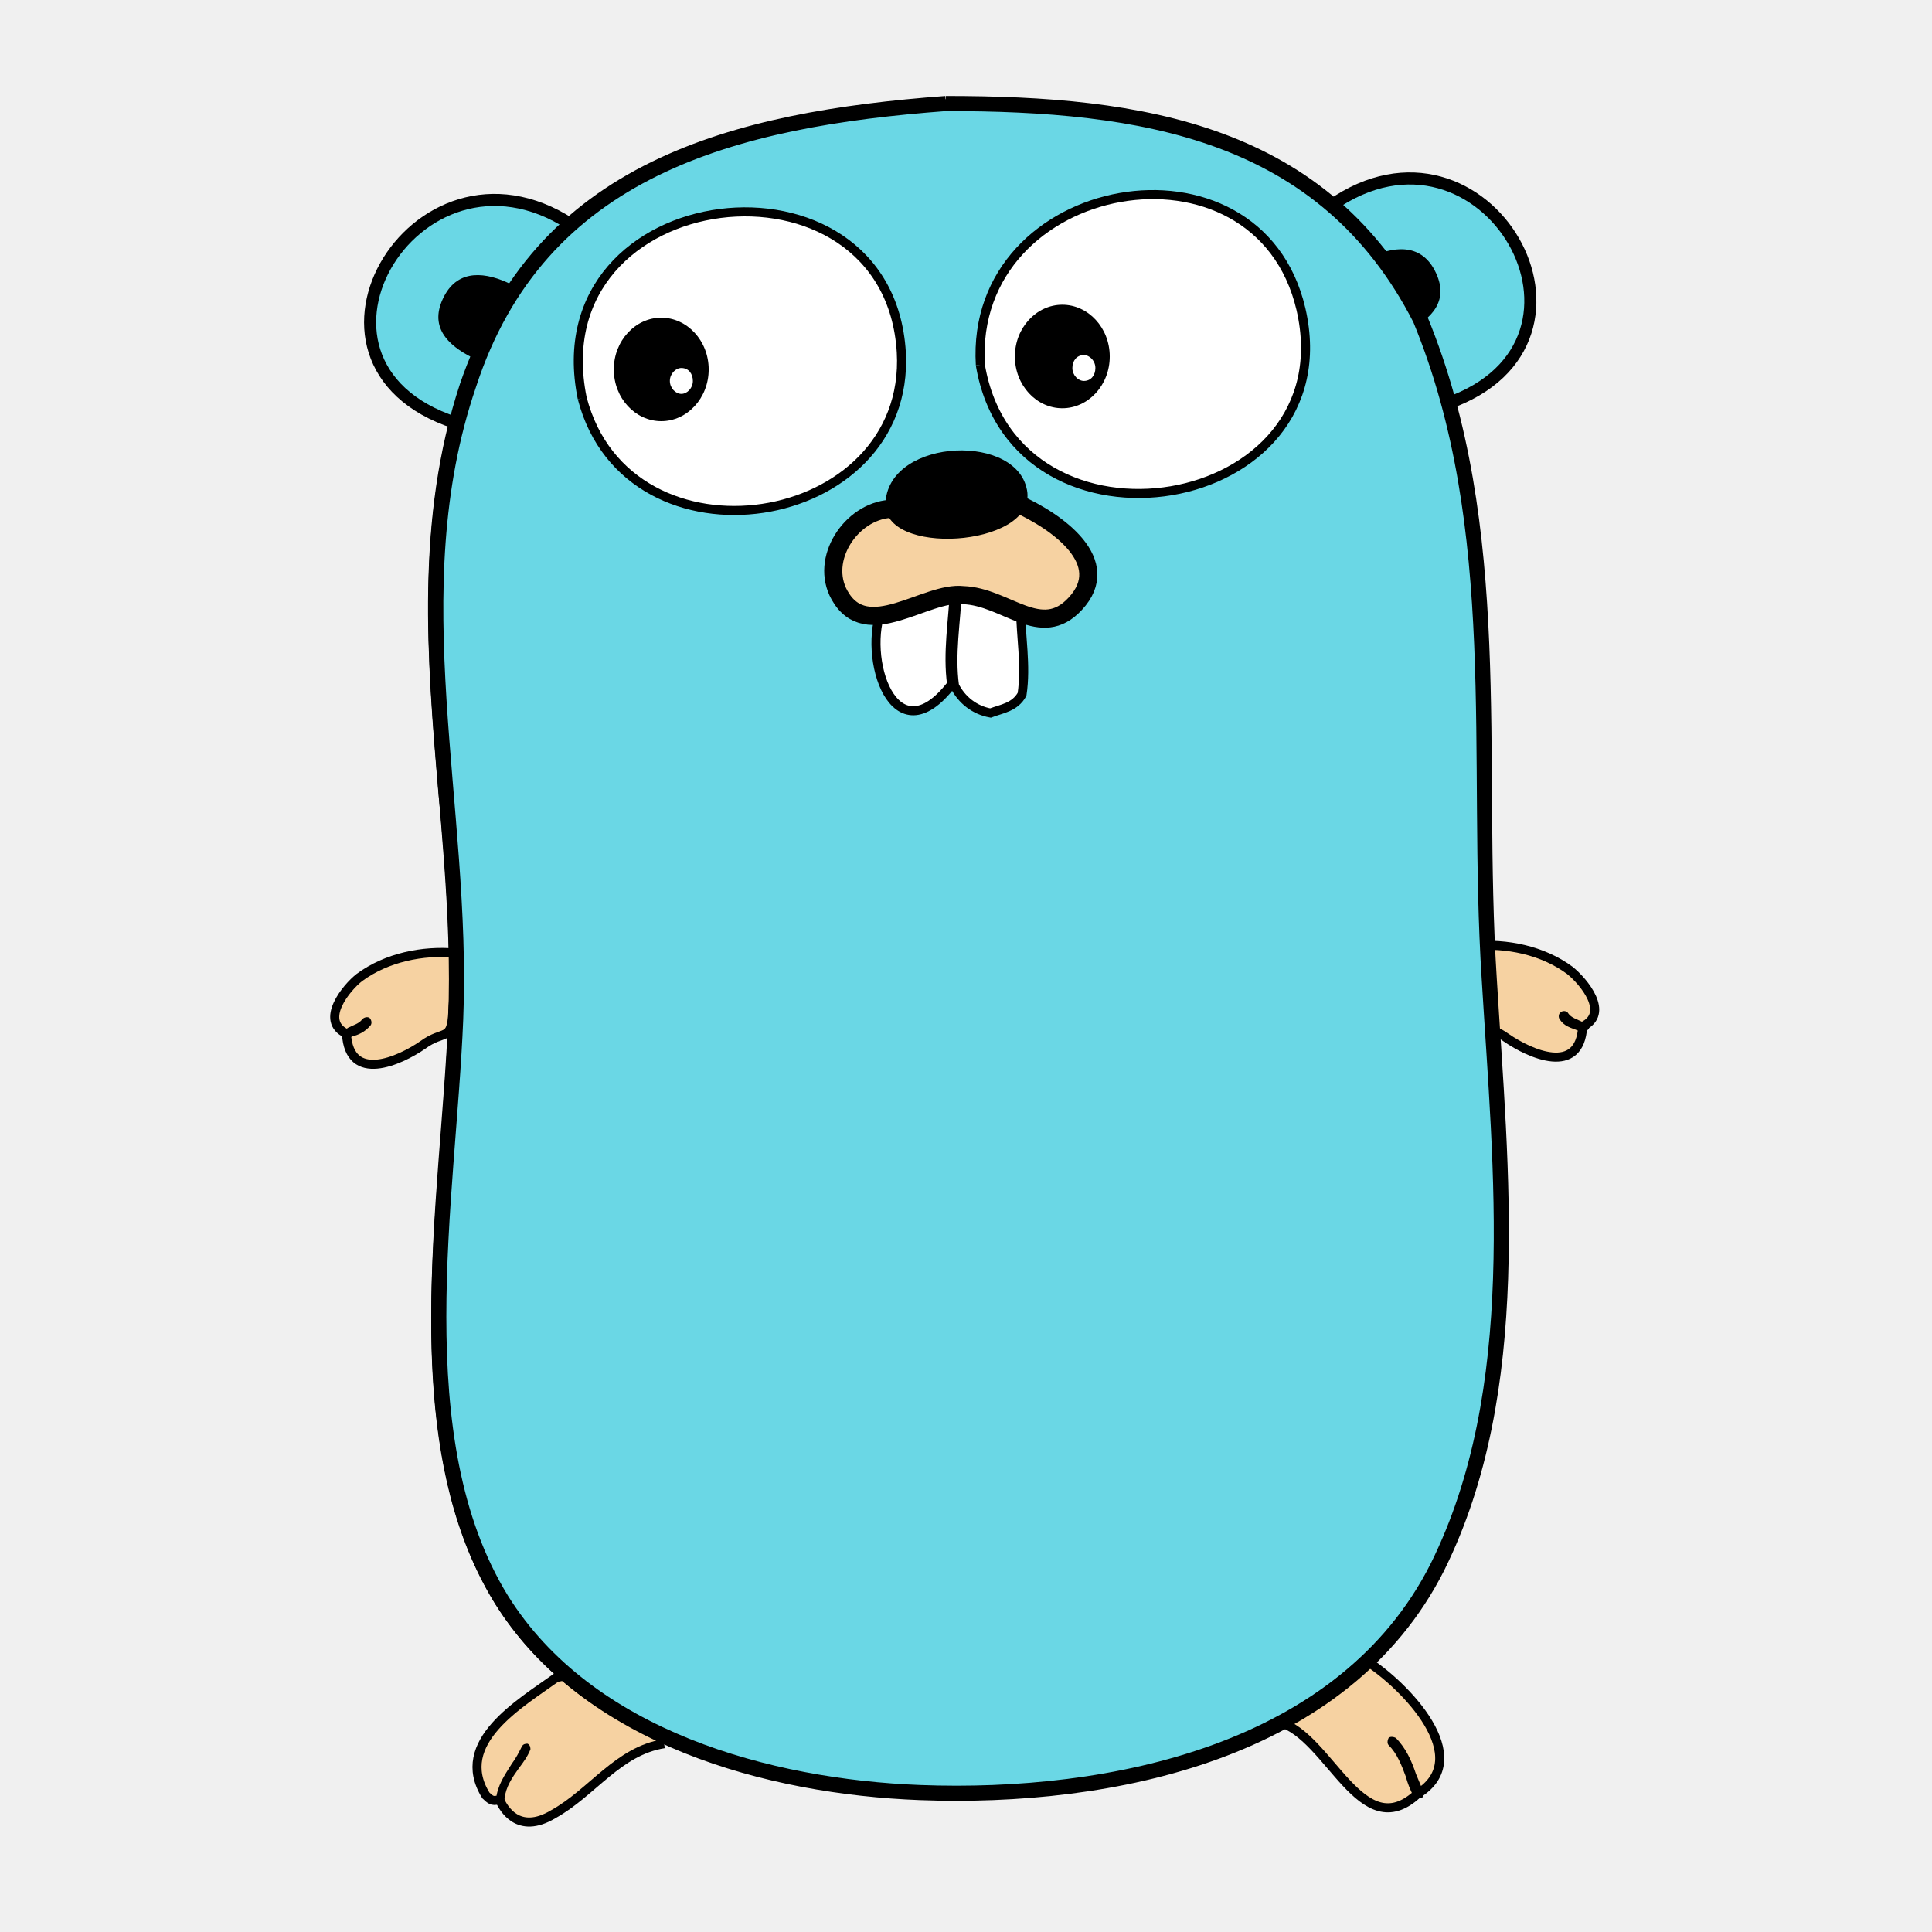
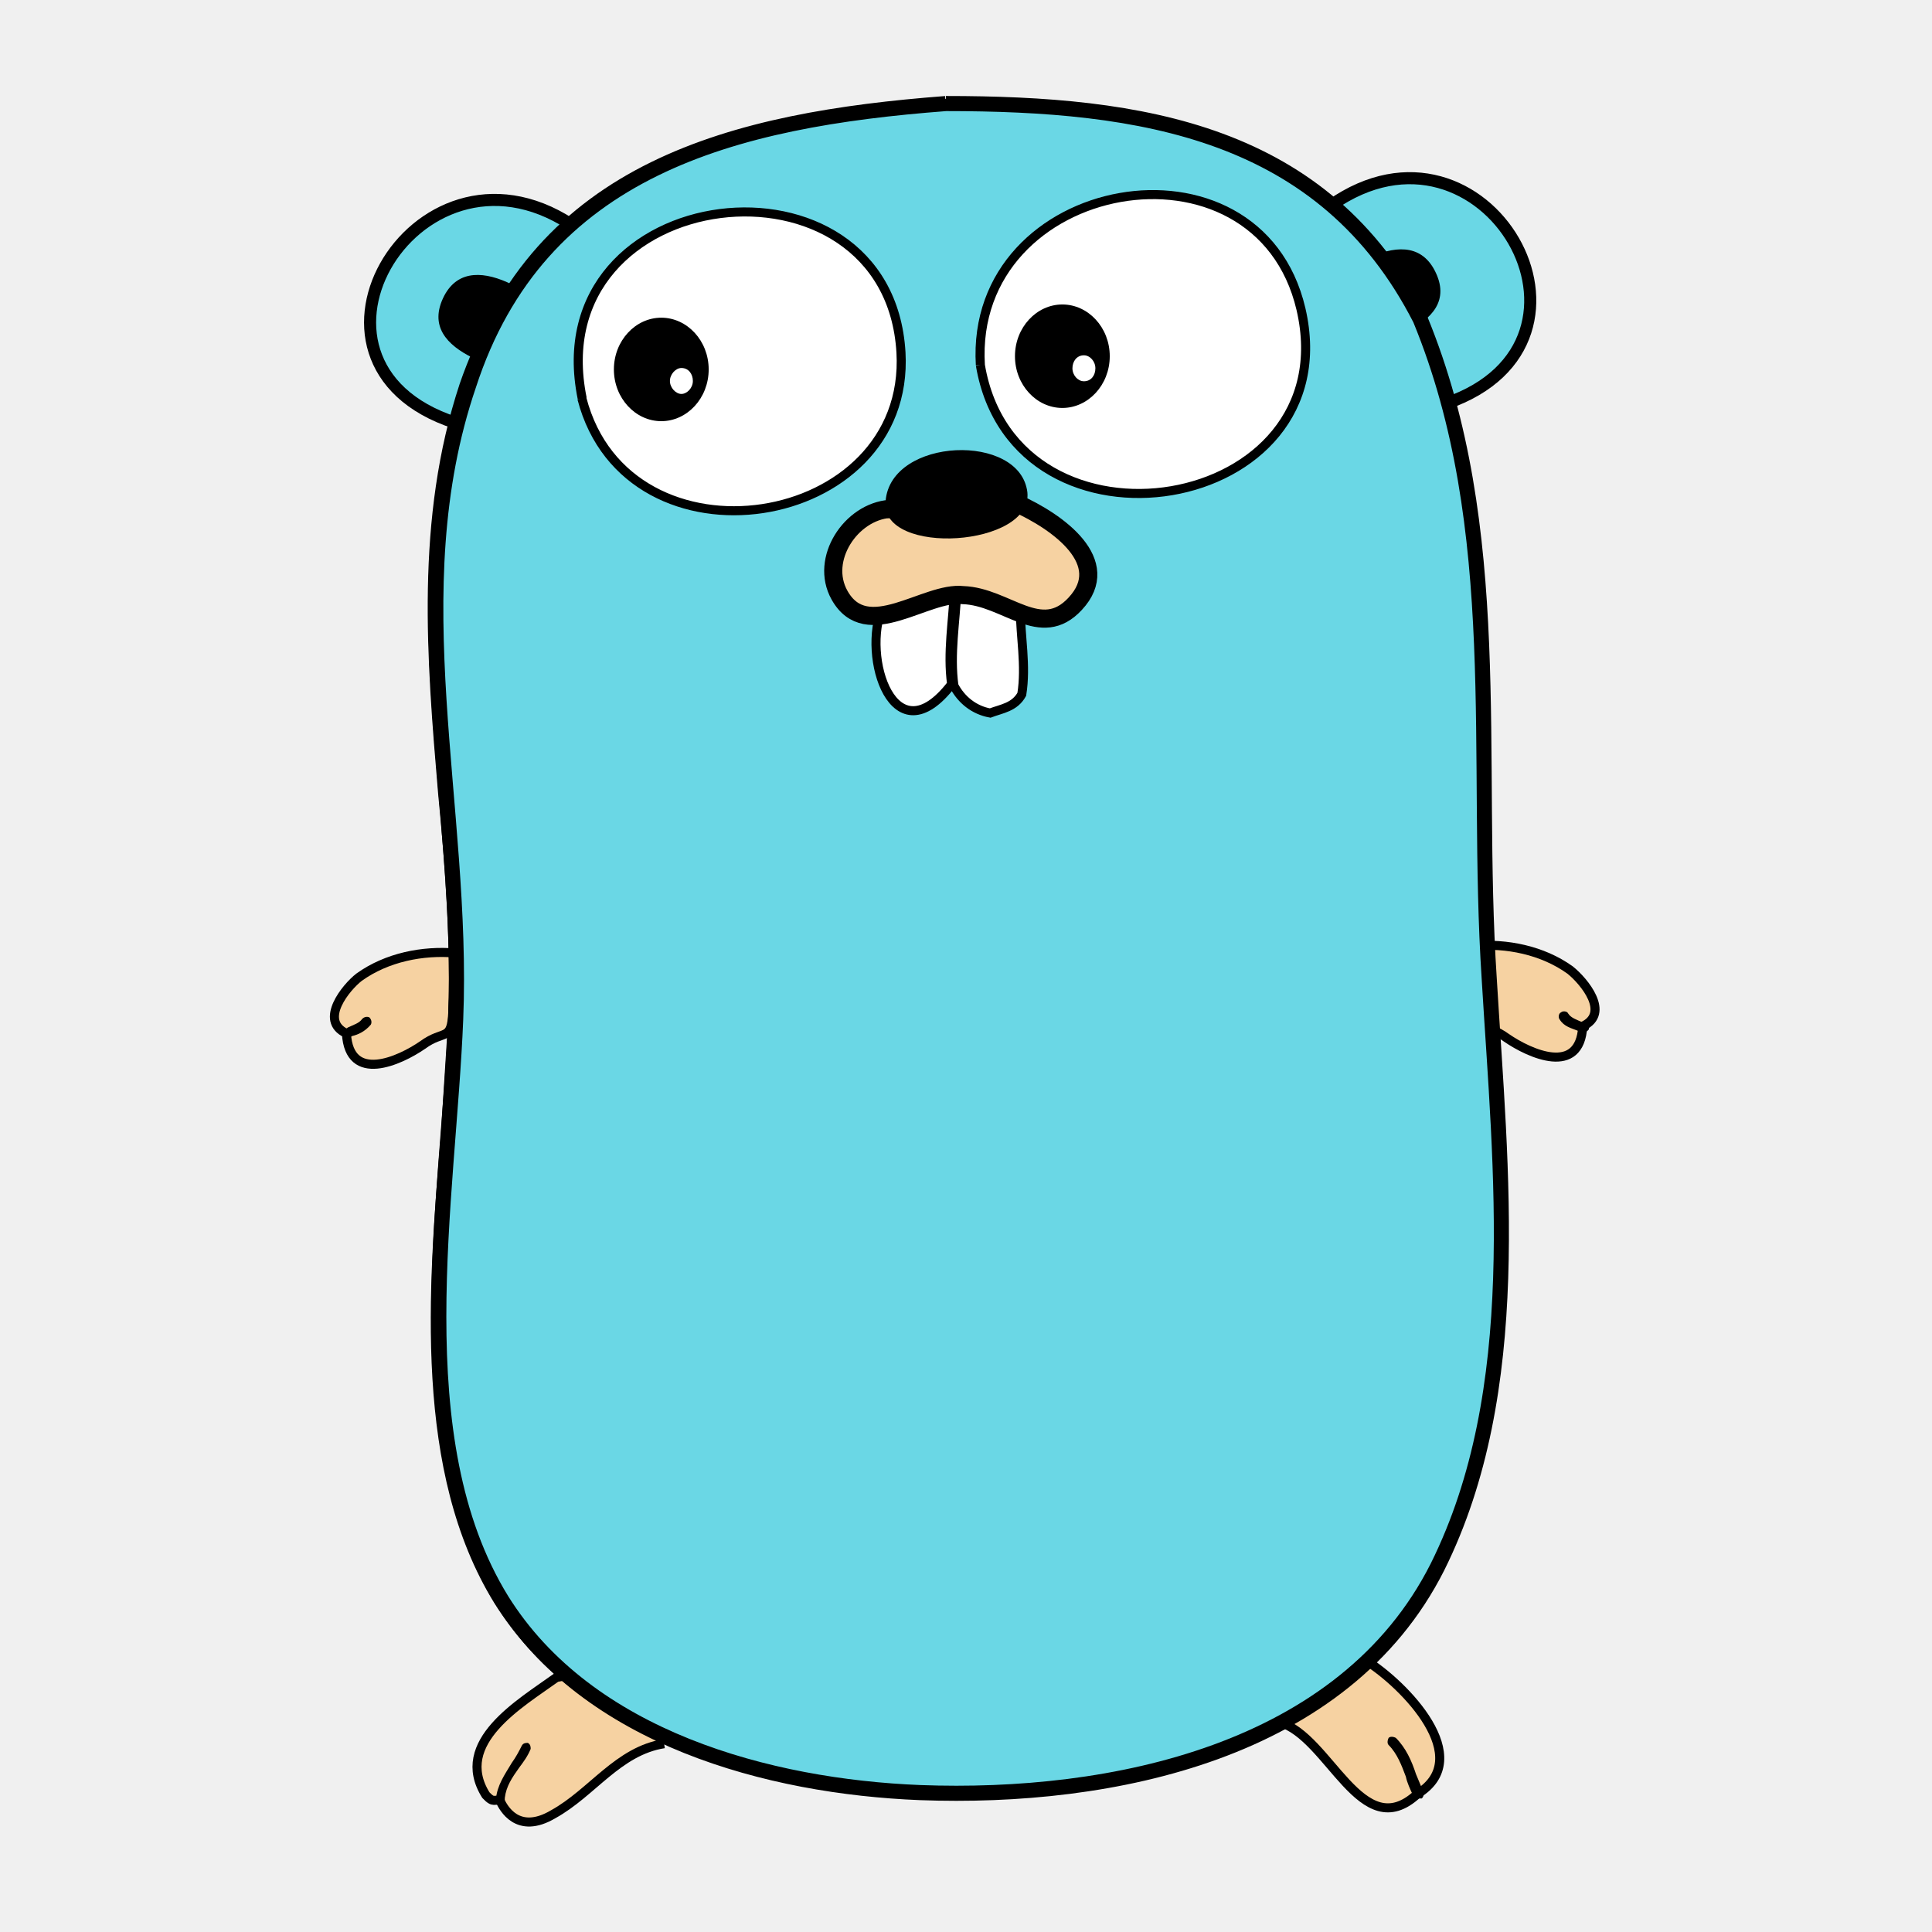
- <svg xmlns="http://www.w3.org/2000/svg" width="64px" height="64px" viewBox="0 0 64 64" version="1.1">
-   <defs />
-   <g id="Languages" stroke="none" stroke-width="1" fill="none" fill-rule="evenodd">
-     <g id="icons/skills/id-194">
-       <g id="Group" transform="translate(11, 3)">
-         <path d="M0.476,31.238 C0.571,32.905 2.238,32.143 3,31.619 C3.714,31.095 3.952,31.524 4,30.524 C4.048,29.857 4.095,29.238 4.095,28.571 C3,28.476 1.81,28.714 0.905,29.381 C0.476,29.714 -0.429,30.81 0.476,31.238" id="Shape" stroke="#000000" stroke-width="0.3" fill="#F6D2A2" />
-         <path d="M4.381,11.095 C-2.095,9.286 2.714,1.048 7.905,4.429 L4.381,11.095 L4.381,11.095 Z" id="Shape" stroke="#000000" stroke-width="0.4" fill="#6AD7E5" />
-         <path d="M33.095,3.81 C38.19,0.238 42.857,8.333 36.905,10.381 L33.095,3.81 L33.095,3.81 Z" id="Shape" stroke="#000000" stroke-width="0.4" fill="#6AD7E5" />
-         <path d="M34.238,52 C35.524,52.81 37.905,55.238 35.952,56.429 C34.095,58.143 33.048,54.524 31.381,54.048 C32.095,53.095 33,52.19 34.238,52" id="Shape" stroke="#000000" stroke-width="0.3" fill="#F6D2A2" />
-         <path d="M11,54.762 C9.476,55 8.619,56.381 7.333,57.095 C6.143,57.81 5.667,56.857 5.571,56.667 C5.381,56.571 5.381,56.762 5.095,56.476 C4,54.714 6.238,53.429 7.429,52.571 C9.095,52.19 10.143,53.619 11,54.762" id="Shape" stroke="#000000" stroke-width="0.3" fill="#F6D2A2" />
-         <path d="M4.667,8.857 C3.81,8.429 3.19,7.81 3.714,6.81 C4.19,5.905 5.095,6 5.952,6.429 L4.667,8.857 L4.667,8.857 Z M35.571,8 C36.429,7.571 37.048,6.952 36.524,5.952 C36.048,5.048 35.143,5.143 34.286,5.571 L35.571,8 L35.571,8 Z" id="Shape" fill="#000000" />
-         <path d="M41.429,31 C41.333,32.667 39.667,31.905 38.905,31.381 C38.19,30.857 37.952,31.286 37.905,30.286 C37.857,29.619 37.81,29 37.81,28.333 C38.905,28.238 40.095,28.476 41,29.143 C41.476,29.524 42.333,30.571 41.429,31" id="Shape" stroke="#000000" stroke-width="0.3" fill="#F6D2A2" />
-         <path d="M20.333,0.429 C26.81,0.429 32.857,1.333 36.048,7.571 C38.905,14.524 37.857,22.048 38.333,29.429 C38.714,35.762 39.524,43.048 36.619,48.905 C33.524,55.048 25.81,56.619 19.476,56.381 C14.476,56.19 8.476,54.571 5.619,50 C2.333,44.667 3.857,36.714 4.095,30.762 C4.381,23.714 2.19,16.619 4.524,9.762 C6.857,2.571 13.333,0.952 20.333,0.429" id="Shape" stroke="#000000" stroke-width="0.5" fill="#6AD7E5" />
-         <path d="M21.476,9.095 C22.619,15.857 33.667,14.048 32.095,7.238 C30.667,1.143 21.095,2.857 21.476,9.095" id="Shape" stroke="#000000" stroke-width="0.3" fill="#FFFFFF" />
-         <path d="M8.286,10.19 C9.81,16.048 19.19,14.571 18.857,8.667 C18.429,1.619 6.81,2.952 8.286,10.19" id="Shape" stroke="#000000" stroke-width="0.3" fill="#FFFFFF" />
-         <path d="M22.81,17.19 C22.81,18.048 23,19.048 22.857,20 C22.619,20.429 22.19,20.476 21.81,20.619 C21.286,20.524 20.857,20.19 20.619,19.714 C20.476,18.667 20.667,17.619 20.714,16.571 L22.81,17.19 L22.81,17.19 Z" id="Shape" stroke="#000000" stroke-width="0.3" fill="#FFFFFF" />
-         <path d="M12.476,9.238 C12.476,10.19 11.762,10.952 10.905,10.952 C10.048,10.952 9.333,10.19 9.333,9.238 C9.333,8.286 10.048,7.524 10.905,7.524 C11.762,7.524 12.476,8.286 12.476,9.238" id="Shape" fill="#000000" />
-         <path d="M11.952,9.619 C11.952,9.857 11.762,10.048 11.571,10.048 C11.381,10.048 11.19,9.857 11.19,9.619 C11.19,9.381 11.381,9.19 11.571,9.19 C11.81,9.19 11.952,9.381 11.952,9.619" id="Shape" fill="#FFFFFF" />
-         <path d="M25.762,8.81 C25.762,9.762 25.048,10.524 24.19,10.524 C23.333,10.524 22.619,9.762 22.619,8.81 C22.619,7.857 23.333,7.095 24.19,7.095 C25.048,7.095 25.762,7.857 25.762,8.81" id="Shape" fill="#000000" />
-         <path d="M25.286,9.19 C25.286,9.429 25.143,9.619 24.905,9.619 C24.714,9.619 24.524,9.429 24.524,9.19 C24.524,8.952 24.667,8.762 24.905,8.762 C25.095,8.762 25.286,8.952 25.286,9.19" id="Shape" fill="#FFFFFF" />
-         <path d="M18.238,17.095 C17.524,18.762 18.619,22.143 20.524,19.667 C20.381,18.619 20.571,17.571 20.619,16.524 L18.238,17.095 L18.238,17.095 Z" id="Shape" stroke="#000000" stroke-width="0.3" fill="#FFFFFF" />
-         <path d="M18.476,13.857 C17.19,13.952 16.143,15.524 16.81,16.714 C17.714,18.333 19.667,16.571 20.905,16.714 C22.333,16.762 23.476,18.238 24.619,17 C25.905,15.619 24.048,14.286 22.667,13.667 L18.476,13.857 L18.476,13.857 Z" id="Shape" stroke="#000000" stroke-width="0.6" fill="#F6D2A2" />
-         <path d="M18.333,13.81 C18.238,11.571 22.524,11.286 23,13.143 C23.524,15.048 18.524,15.476 18.333,13.81" id="Shape" fill="#000000" />
-       </g>
-       <path id="Shape" fill="#C6B198" d="M11.476,34.238 C11.714,34.143 12,34.095 12.143,33.857" />
-       <path d="M11.476,34.381 C11.429,34.381 11.333,34.333 11.333,34.286 C11.286,34.19 11.333,34.095 11.429,34.095 C11.476,34.095 11.524,34.048 11.524,34.048 C11.714,33.952 11.905,33.905 12,33.762 C12.048,33.714 12.143,33.667 12.238,33.714 C12.286,33.762 12.333,33.857 12.286,33.952 C12.095,34.19 11.857,34.286 11.667,34.333 L11.571,34.381 L11.476,34.381 L11.476,34.381 Z" id="Shape" fill="#000000" />
-       <path id="Shape" fill="#C6B198" d="M52.429,34 C52.19,33.905 51.905,33.857 51.762,33.619" />
-       <path d="M46.952,59.571 C46.905,59.571 46.857,59.524 46.81,59.476 C46.714,59.286 46.619,59.048 46.571,58.857 C46.429,58.476 46.286,58.095 46,57.81 C45.952,57.762 45.952,57.667 46,57.571 C46.048,57.524 46.143,57.524 46.238,57.571 C46.571,57.905 46.762,58.333 46.905,58.762 L47.143,59.333 C47.19,59.429 47.143,59.524 47.095,59.571 L46.952,59.571 L46.952,59.571 Z" id="Path" fill="#000000" />
-       <path d="M16.571,59.81 C16.476,59.81 16.381,59.714 16.429,59.619 C16.476,59.143 16.714,58.81 16.952,58.429 C17.095,58.238 17.19,58.048 17.286,57.857 C17.333,57.762 17.429,57.762 17.476,57.762 C17.571,57.81 17.571,57.905 17.571,57.952 C17.476,58.19 17.333,58.381 17.19,58.571 C16.952,58.905 16.762,59.19 16.714,59.571 C16.714,59.762 16.667,59.81 16.571,59.81 L16.571,59.81 Z" id="Path" fill="#000000" />
-       <path d="M52.429,34.19 L52.381,34.19 L52.286,34.143 C52.048,34.048 51.81,34 51.667,33.762 C51.619,33.714 51.619,33.571 51.714,33.524 C51.762,33.476 51.905,33.476 51.952,33.571 C52.048,33.714 52.238,33.762 52.429,33.857 C52.476,33.857 52.524,33.905 52.524,33.905 C52.619,33.952 52.667,34.048 52.619,34.095 C52.571,34.143 52.476,34.19 52.429,34.19 L52.429,34.19 Z" id="Shape" fill="#000000" />
-       <path d="M31.571,59.571 L30.381,59.571 C28.429,59.524 25.476,59.19 22.571,58 C19.762,56.857 17.714,55.238 16.381,53.095 C13.714,48.762 14.19,42.81 14.619,37.524 C14.714,36.19 14.81,34.952 14.857,33.762 C14.952,31.286 14.762,28.714 14.524,26.286 C14.143,21.81 13.762,17.19 15.238,12.714 C16.381,9.381 18.429,7 21.524,5.476 C23.952,4.286 26.952,3.619 31.238,3.286 C37.619,3.238 43.952,4.143 47.143,10.476 C49.238,15.571 49.238,21.048 49.286,26.333 C49.286,28.333 49.286,30.381 49.429,32.381 C49.476,33 49.524,33.619 49.524,34.238 C49.905,40.048 50.333,46.619 47.667,51.952 C46.333,54.667 44,56.667 40.81,57.952 C38.238,59 35,59.571 31.571,59.571 L31.571,59.571 Z M31.333,3.571 C24.619,4.095 18.048,5.571 15.619,12.81 C14.143,17.238 14.524,21.81 14.905,26.238 C15.095,28.714 15.333,31.238 15.238,33.762 C15.19,34.952 15.095,36.19 15,37.524 C14.571,42.762 14.095,48.667 16.714,52.905 C17.81,54.667 21.333,58.857 30.429,59.19 L31.619,59.19 C42.143,59.19 46.048,54.524 47.476,51.762 C50.095,46.524 49.667,39.952 49.333,34.19 C49.286,33.571 49.238,32.952 49.238,32.333 C49.143,30.333 49.095,28.286 49.095,26.286 C49.048,21.048 49.048,15.571 47,10.524 C45.571,7.714 43.429,5.81 40.476,4.714 C37.429,3.714 34,3.571 31.333,3.571 L31.333,3.571 Z" id="Shape" fill="#000000" />
-     </g>
+ <svg xmlns="http://www.w3.org/2000/svg" width="64" height="64" fill="none" fill-rule="evenodd">
+   <g stroke="#000">
+     <path d="M11.476 34.238c.095 1.667 1.762.905 2.524.38.714-.524.952-.095 1-1.095l.095-1.952c-1.095-.095-2.286.143-3.2.8-.43.333-1.333 1.43-.43 1.857" stroke-width=".3" fill="#f6d2a2" />
+     <path d="M15.38 14.095c-6.476-1.8-1.667-10.048 3.524-6.667l-3.524 6.667zM44.095 6.8c5.095-3.57 9.762 4.524 3.8 6.57l-3.8-6.57z" stroke-width=".4" fill="#6ad7e5" />
+     <path d="M45.238 55c1.286.8 3.667 3.238 1.714 4.43-1.857 1.714-2.905-1.905-4.57-2.38.714-.952 1.62-1.857 2.857-2.048M22 57.762c-1.524.238-2.38 1.62-3.667 2.333-1.2.714-1.667-.238-1.762-.43-.2-.095-.2.095-.476-.2-1.095-1.75 1.143-3.035 2.335-3.895 1.667-.38 2.714 1.048 3.57 2.2" stroke-width=".3" fill="#f6d2a2" />
  </g>
+   <path d="M15.667 11.857C14.8 11.43 14.2 10.8 14.714 9.8c.476-.905 1.38-.8 2.238-.38l-1.286 2.43zM46.57 11c.857-.43 1.476-1.048.952-2.048-.476-.905-1.38-.8-2.238-.38L46.57 11z" fill="#000" />
+   <g stroke="#000">
+     <path d="M52.43 34c-.095 1.667-1.762.905-2.524.38-.714-.524-.952-.095-1-1.095l-.095-1.952c1.095-.095 2.286.143 3.2.8.476.38 1.333 1.43.43 1.857" stroke-width=".3" fill="#f6d2a2" />
+     <path d="M31.333 3.43c6.476 0 12.524.905 15.714 7.143 2.857 6.952 1.8 14.476 2.286 21.857.38 6.333 1.2 13.62-1.714 19.476-3.095 6.143-10.8 7.714-17.143 7.476-5-.2-11-1.8-13.857-6.38-3.286-5.333-1.762-13.286-1.524-19.238.286-7.048-1.905-14.143.43-21 2.333-7.2 8.8-8.8 15.8-9.333" stroke-width=".5" fill="#6ad7e5" />
+     <path d="M32.476 12.095c1.143 6.762 12.2 4.952 10.62-1.857-1.43-6.095-11-4.38-10.62 1.857m-13.2 1.105c1.524 5.857 10.905 4.38 10.57-1.524C29.43 4.62 17.8 5.952 19.286 13.2m14.514 7c0 .857.2 1.857.048 2.8-.238.43-.667.476-1.048.62-.524-.095-.952-.43-1.2-.905-.143-1.048.048-2.095.095-3.143l2.095.62z" stroke-width=".3" fill="#fff" />
+   </g>
+   <path d="M23.476 12.238c0 .952-.714 1.714-1.57 1.714s-1.57-.762-1.57-1.714.714-1.714 1.57-1.714 1.57.762 1.57 1.714" fill="#000" />
+   <path d="M22.952 12.62c0 .238-.2.43-.38.43s-.38-.2-.38-.43.2-.43.38-.43c.238 0 .38.2.38.43" fill="#fff" />
+   <path d="M36.762 11.8c0 .952-.714 1.714-1.57 1.714s-1.57-.762-1.57-1.714.714-1.714 1.57-1.714 1.57.762 1.57 1.714" fill="#000" />
+   <g fill="#fff">
+     <path d="M36.286 12.2c0 .238-.143.43-.38.43-.2 0-.38-.2-.38-.43s.143-.43.38-.43c.2 0 .38.2.38.43" />
+     <path d="M29.238 20.095c-.714 1.667.38 5.048 2.286 2.57-.143-1.048.048-2.095.095-3.143l-2.38.57z" stroke-width=".3" stroke="#000" />
+   </g>
+   <path d="M29.476 16.857c-1.286.095-2.333 1.667-1.667 2.857.905 1.62 2.857-.143 4.095 0 1.43.048 2.57 1.524 3.714.286 1.286-1.38-.57-2.714-1.952-3.333l-4.2.2z" stroke="#000" stroke-width=".6" fill="#f6d2a2" />
+   <path d="M29.333 16.8c-.095-2.238 4.2-2.524 4.667-.667.524 1.905-4.476 2.333-4.667.667" fill="#000" />
+   <path fill="#c6b198" d="M11.476 34.238c.238-.095.524-.143.667-.38" />
+   <path d="M11.476 34.38c-.048 0-.143-.048-.143-.095-.048-.095 0-.2.095-.2.048 0 .095-.048.095-.048.2-.095.38-.143.476-.286.048-.048.143-.095.238-.048.048.048.095.143.048.238-.2.238-.43.333-.62.38l-.095.048h-.095z" fill="#000" />
+   <path fill="#c6b198" d="M52.43 34c-.238-.095-.524-.143-.667-.38" />
+   <path d="M46.952 59.57c-.048 0-.095-.048-.143-.095-.095-.2-.2-.43-.238-.62-.143-.38-.286-.762-.57-1.048-.048-.048-.048-.143 0-.238.048-.048.143-.048.238 0 .333.333.524.762.667 1.2l.238.57c.048.095 0 .2-.048.238h-.143zm-30.382.23c-.095 0-.2-.095-.143-.2.048-.476.286-.8.524-1.2.143-.2.238-.38.333-.57.048-.095.143-.095.2-.095.095.048.095.143.095.2-.095.238-.238.43-.38.62-.238.333-.43.62-.476 1 0 .2-.048.238-.143.238h0zm35.86-25.6h-.048l-.095-.048c-.238-.095-.476-.143-.62-.38-.048-.048-.048-.2.048-.238.048-.048.2-.048.238.048.095.143.286.2.476.286.048 0 .095.048.095.048.095.048.143.143.095.2s-.143.095-.2.095h0zM31.57 59.57h-1.2c-1.952-.048-4.905-.38-7.8-1.57-2.8-1.143-4.857-2.762-6.2-4.905-2.667-4.333-2.2-10.286-1.762-15.57l.238-3.762c.095-2.476-.095-5.048-.333-7.476-.38-4.476-.762-9.095.714-13.57C16.38 9.38 18.43 7 21.524 5.476c2.43-1.2 5.43-1.857 9.714-2.2 6.38-.048 12.714.857 15.905 7.2 2.095 5.095 2.095 10.57 2.143 15.857 0 2 0 4.048.143 6.048.048.62.095 1.238.095 1.857.38 5.8.8 12.38-1.857 17.714-1.333 2.714-3.667 4.714-6.857 6-2.57 1.048-5.8 1.62-9.238 1.62h0zm-.238-56c-6.714.524-13.286 2-15.714 9.238-1.476 4.43-1.095 9-.714 13.43.2 2.476.43 5 .333 7.524-.048 1.2-.143 2.43-.238 3.762-.43 5.238-.905 11.143 1.714 15.38 1.095 1.762 4.62 5.952 13.714 6.286h1.2c10.524 0 14.43-4.667 15.857-7.43 2.62-5.238 2.2-11.8 1.857-17.57-.048-.62-.095-1.238-.095-1.857a128.47 128.47 0 0 1-.143-6.048c-.048-5.238-.048-10.714-2.095-15.762-1.43-2.8-3.57-4.714-6.524-5.8-3.048-1-6.476-1.143-9.143-1.143h0z" fill="#000" />
</svg>
